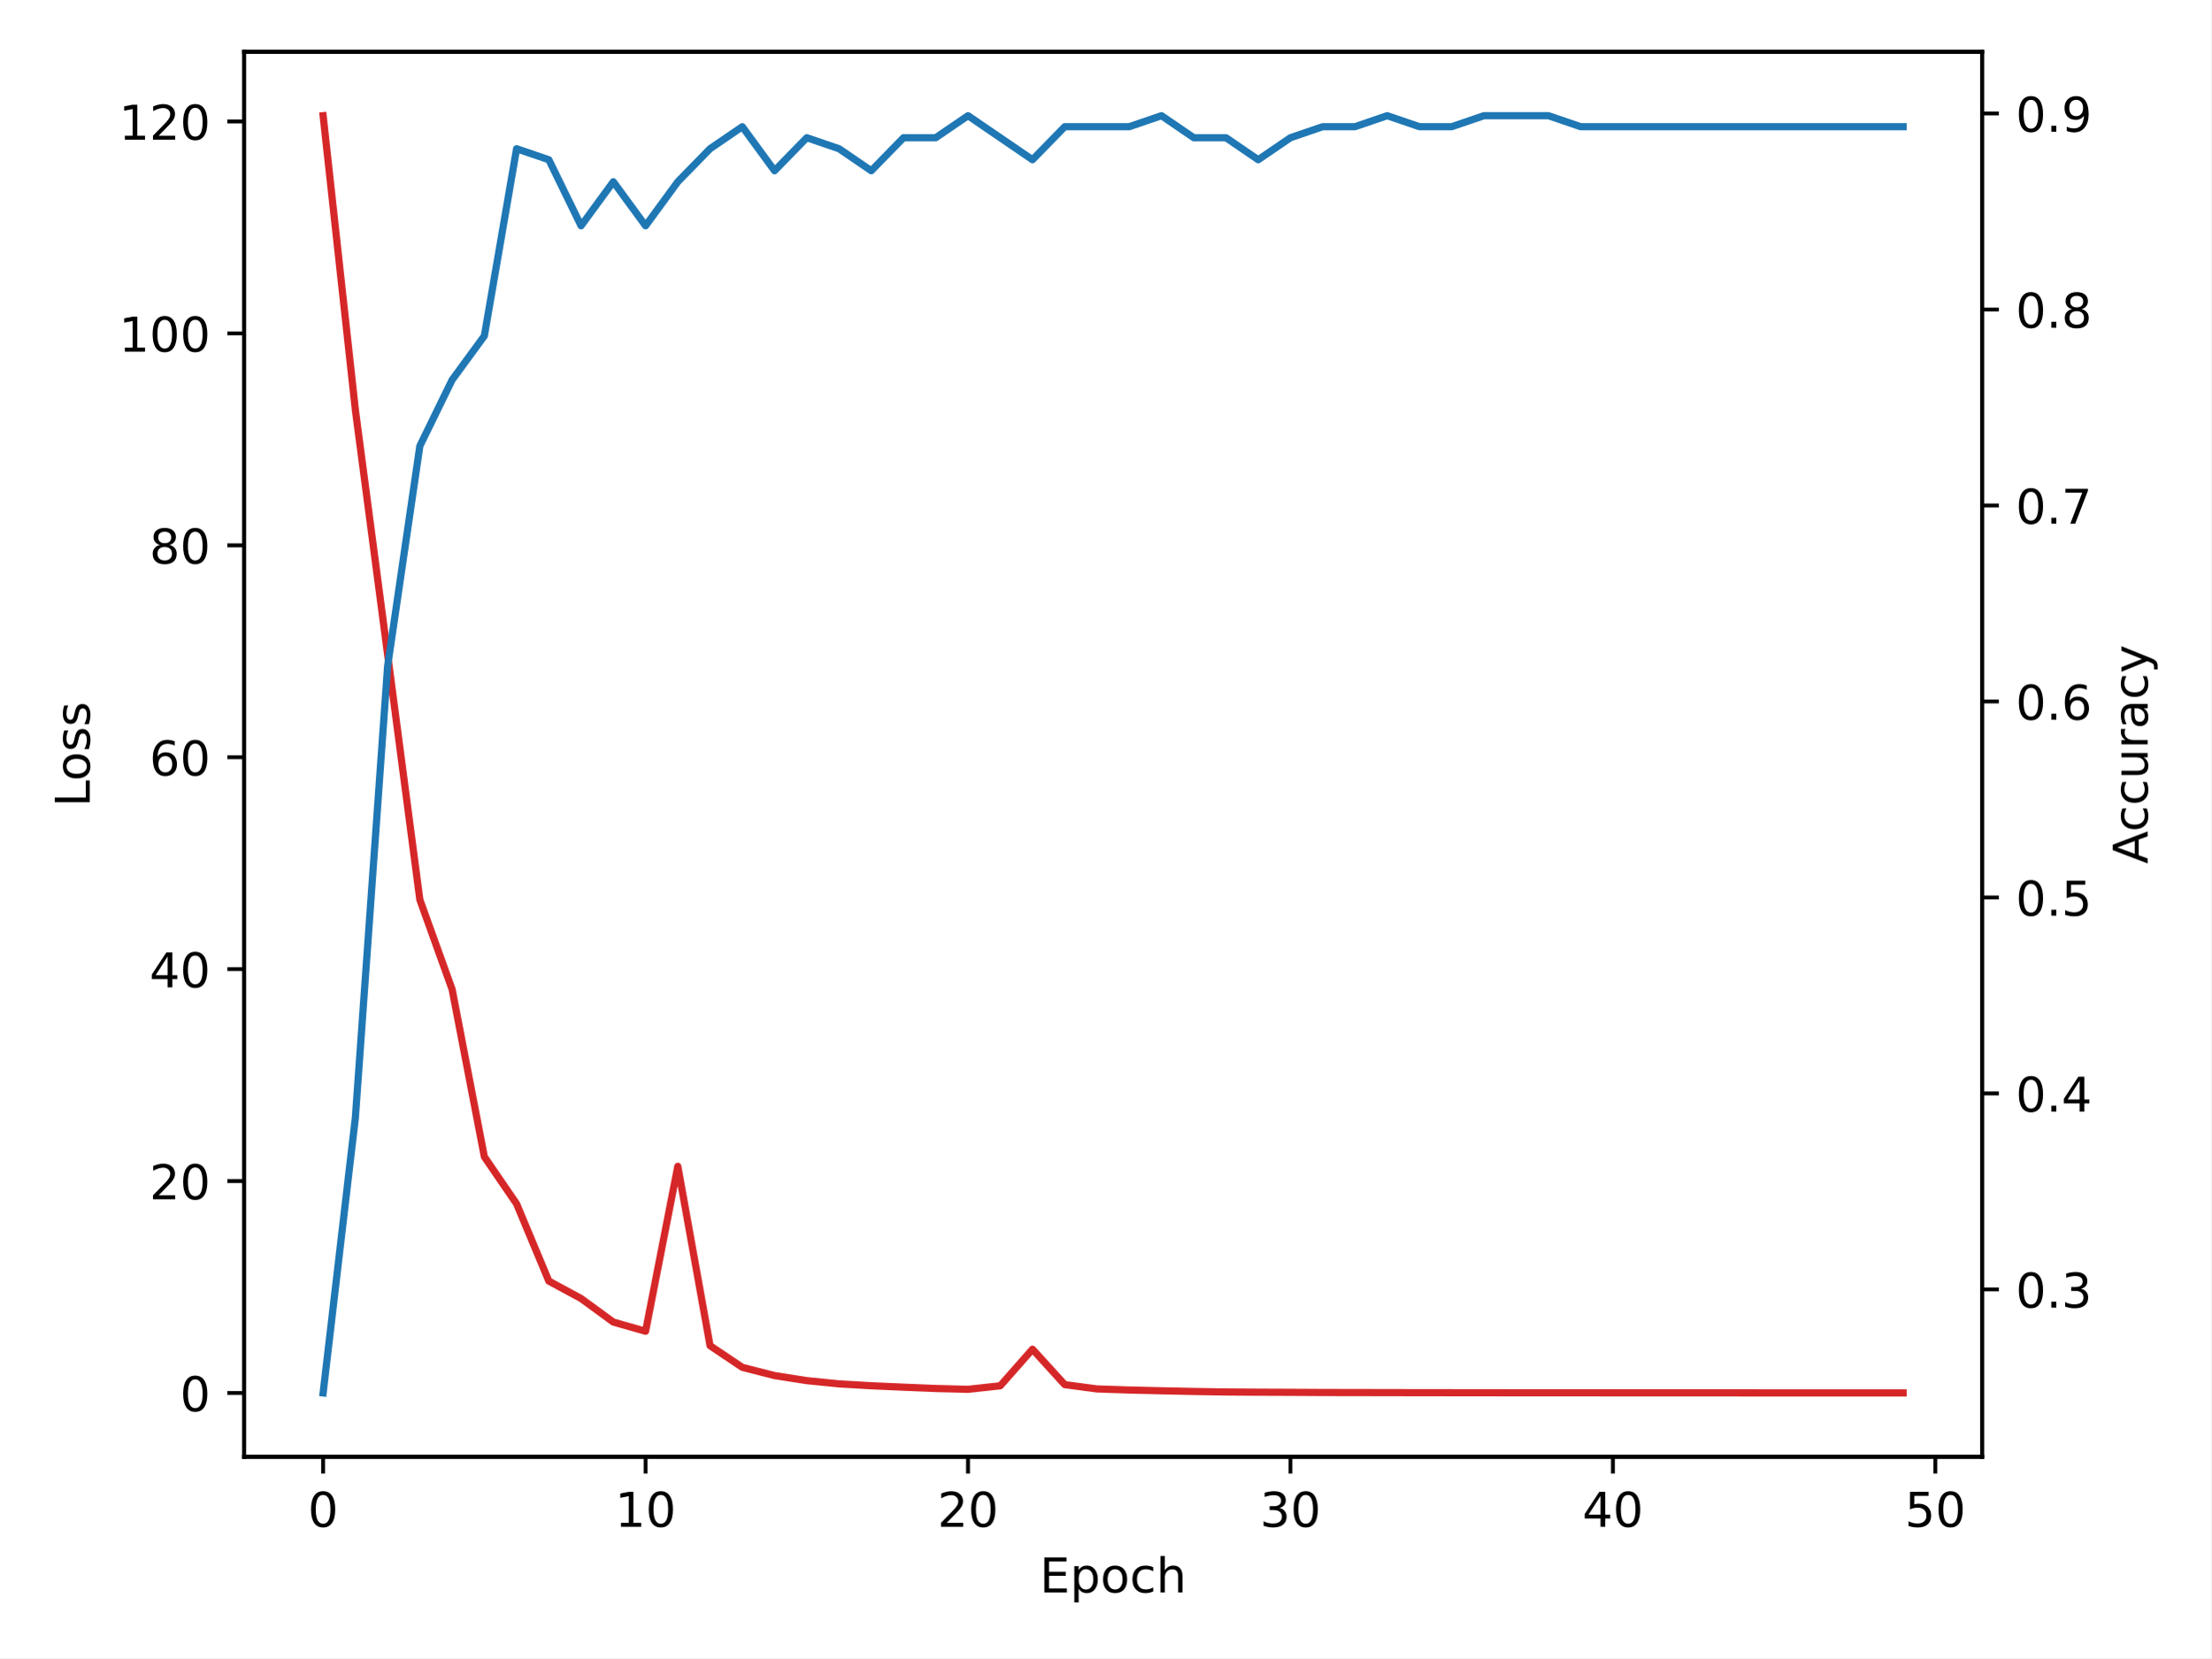
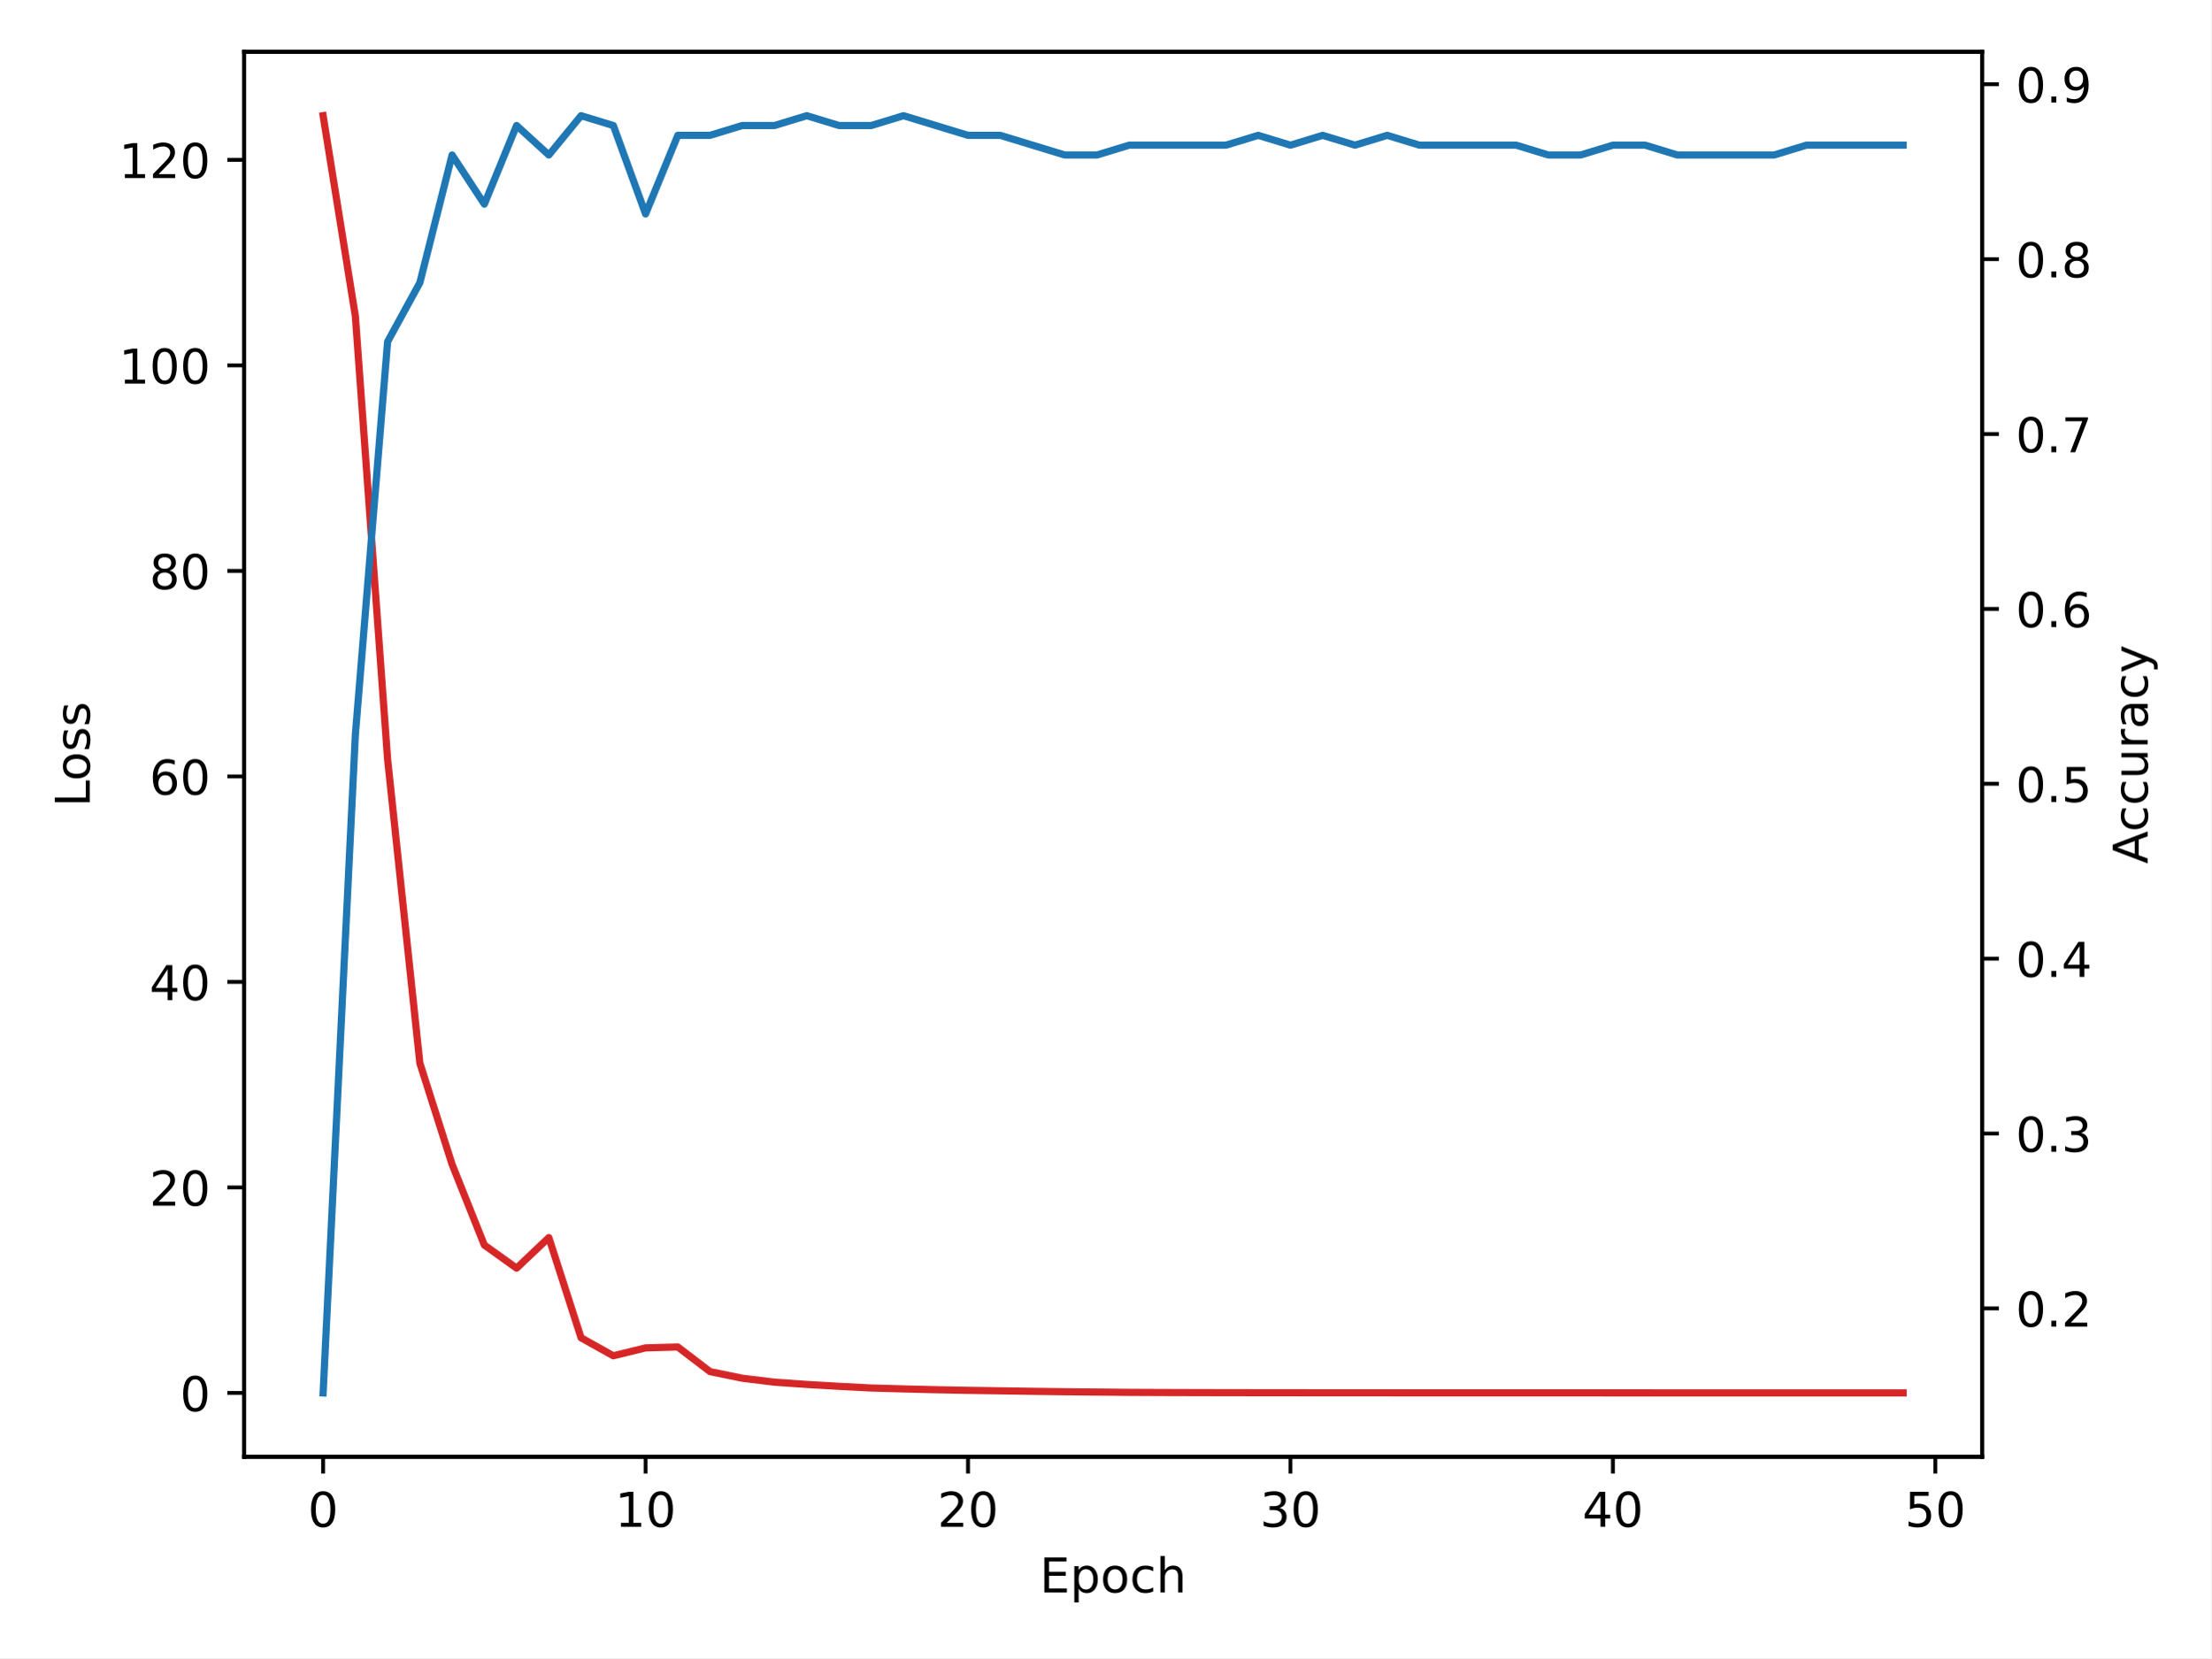
<svg xmlns="http://www.w3.org/2000/svg" xmlns:xlink="http://www.w3.org/1999/xlink" height="345.6pt" version="1.1" viewBox="0 0 460.8 345.6" width="460.8pt">
  <defs>
    <style type="text/css">
*{stroke-linecap:butt;stroke-linejoin:round;}
  </style>
  </defs>
  <g id="figure_1">
    <g id="patch_1">
      <path d="M 0 345.6  L 460.8 345.6  L 460.8 0  L 0 0  z " style="fill:#ffffff;" />
    </g>
    <g id="axes_1">
      <g id="patch_2">
        <path d="M 50.87 303.64  L 413.08 303.64  L 413.08 10.8  L 50.87 10.8  z " style="fill:#ffffff;" />
      </g>
      <g id="matplotlib.axis_1">
        <g id="xtick_1">
          <g id="line2d_1">
            <defs>
-               <path d="M 0 0  L 0 3.5  " id="m3db315be5b" style="stroke:#000000;stroke-width:0.8;" />
-             </defs>
-             <g>
-               <use style="stroke:#000000;stroke-width:0.8;" x="67.334" xlink:href="#m3db315be5b" y="303.64" />
+               <path d="M 0 0  L 0 3.5  " id="mafd1a74e2f" style="stroke:#000000;stroke-width:0.8;" />
+             </defs>
+             <g>
+               <use style="stroke:#000000;stroke-width:0.8;" x="67.334" xlink:href="#mafd1a74e2f" y="303.64" />
            </g>
          </g>
          <g id="text_1">
            <defs>
              <path d="M 31.781 66.406  Q 24.172 66.406 20.328 58.906  Q 16.5 51.422 16.5 36.375  Q 16.5 21.391 20.328 13.891  Q 24.172 6.391 31.781 6.391  Q 39.453 6.391 43.281 13.891  Q 47.125 21.391 47.125 36.375  Q 47.125 51.422 43.281 58.906  Q 39.453 66.406 31.781 66.406  z M 31.781 74.219  Q 44.047 74.219 50.516 64.516  Q 56.984 54.828 56.984 36.375  Q 56.984 17.969 50.516 8.266  Q 44.047 -1.422 31.781 -1.422  Q 19.531 -1.422 13.062 8.266  Q 6.594 17.969 6.594 36.375  Q 6.594 54.828 13.062 64.516  Q 19.531 74.219 31.781 74.219  z " id="DejaVuSans-48" />
            </defs>
            <g transform="translate(64.15284 318.2384)scale(0.1 -0.1)">
              <use xlink:href="#DejaVuSans-48" />
            </g>
          </g>
        </g>
        <g id="xtick_2">
          <g id="line2d_2">
            <g>
-               <use style="stroke:#000000;stroke-width:0.8;" x="134.534" xlink:href="#m3db315be5b" y="303.64" />
+               <use style="stroke:#000000;stroke-width:0.8;" x="134.534" xlink:href="#mafd1a74e2f" y="303.64" />
            </g>
          </g>
          <g id="text_2">
            <defs>
              <path d="M 12.406 8.297  L 28.516 8.297  L 28.516 63.922  L 10.984 60.406  L 10.984 69.391  L 28.422 72.906  L 38.281 72.906  L 38.281 8.297  L 54.391 8.297  L 54.391 0  L 12.406 0  z " id="DejaVuSans-49" />
            </defs>
            <g transform="translate(128.172 318.2384)scale(0.1 -0.1)">
              <use xlink:href="#DejaVuSans-49" />
              <use x="63.623" xlink:href="#DejaVuSans-48" />
            </g>
          </g>
        </g>
        <g id="xtick_3">
          <g id="line2d_3">
            <g>
-               <use style="stroke:#000000;stroke-width:0.8;" x="201.735" xlink:href="#m3db315be5b" y="303.64" />
+               <use style="stroke:#000000;stroke-width:0.8;" x="201.735" xlink:href="#mafd1a74e2f" y="303.64" />
            </g>
          </g>
          <g id="text_3">
            <defs>
              <path d="M 19.188 8.297  L 53.609 8.297  L 53.609 0  L 7.328 0  L 7.328 8.297  Q 12.938 14.109 22.625 23.891  Q 32.328 33.688 34.812 36.531  Q 39.547 41.844 41.422 45.531  Q 43.312 49.219 43.312 52.781  Q 43.312 58.594 39.234 62.25  Q 35.156 65.922 28.609 65.922  Q 23.969 65.922 18.812 64.312  Q 13.672 62.703 7.812 59.422  L 7.812 69.391  Q 13.766 71.781 18.938 73  Q 24.125 74.219 28.422 74.219  Q 39.75 74.219 46.484 68.547  Q 53.219 62.891 53.219 53.422  Q 53.219 48.922 51.531 44.891  Q 49.859 40.875 45.406 35.406  Q 44.188 33.984 37.641 27.219  Q 31.109 20.453 19.188 8.297  z " id="DejaVuSans-50" />
            </defs>
            <g transform="translate(195.3723 318.2384)scale(0.1 -0.1)">
              <use xlink:href="#DejaVuSans-50" />
              <use x="63.623" xlink:href="#DejaVuSans-48" />
            </g>
          </g>
        </g>
        <g id="xtick_4">
          <g id="line2d_4">
            <g>
-               <use style="stroke:#000000;stroke-width:0.8;" x="268.935" xlink:href="#m3db315be5b" y="303.64" />
+               <use style="stroke:#000000;stroke-width:0.8;" x="268.935" xlink:href="#mafd1a74e2f" y="303.64" />
            </g>
          </g>
          <g id="text_4">
            <defs>
              <path d="M 40.578 39.312  Q 47.656 37.797 51.625 33  Q 55.609 28.219 55.609 21.188  Q 55.609 10.406 48.188 4.484  Q 40.766 -1.422 27.094 -1.422  Q 22.516 -1.422 17.656 -0.516  Q 12.797 0.391 7.625 2.203  L 7.625 11.719  Q 11.719 9.328 16.594 8.109  Q 21.484 6.891 26.812 6.891  Q 36.078 6.891 40.938 10.547  Q 45.797 14.203 45.797 21.188  Q 45.797 27.641 41.281 31.266  Q 36.766 34.906 28.719 34.906  L 20.219 34.906  L 20.219 43.016  L 29.109 43.016  Q 36.375 43.016 40.234 45.922  Q 44.094 48.828 44.094 54.297  Q 44.094 59.906 40.109 62.906  Q 36.141 65.922 28.719 65.922  Q 24.656 65.922 20.016 65.031  Q 15.375 64.156 9.812 62.312  L 9.812 71.094  Q 15.438 72.656 20.344 73.438  Q 25.25 74.219 29.594 74.219  Q 40.828 74.219 47.359 69.109  Q 53.906 64.016 53.906 55.328  Q 53.906 49.266 50.438 45.094  Q 46.969 40.922 40.578 39.312  z " id="DejaVuSans-51" />
            </defs>
            <g transform="translate(262.5727 318.2384)scale(0.1 -0.1)">
              <use xlink:href="#DejaVuSans-51" />
              <use x="63.623" xlink:href="#DejaVuSans-48" />
            </g>
          </g>
        </g>
        <g id="xtick_5">
          <g id="line2d_5">
            <g>
-               <use style="stroke:#000000;stroke-width:0.8;" x="336.136" xlink:href="#m3db315be5b" y="303.64" />
+               <use style="stroke:#000000;stroke-width:0.8;" x="336.136" xlink:href="#mafd1a74e2f" y="303.64" />
            </g>
          </g>
          <g id="text_5">
            <defs>
              <path d="M 37.797 64.312  L 12.891 25.391  L 37.797 25.391  z M 35.203 72.906  L 47.609 72.906  L 47.609 25.391  L 58.016 25.391  L 58.016 17.188  L 47.609 17.188  L 47.609 0  L 37.797 0  L 37.797 17.188  L 4.891 17.188  L 4.891 26.703  z " id="DejaVuSans-52" />
            </defs>
            <g transform="translate(329.7731 318.2384)scale(0.1 -0.1)">
              <use xlink:href="#DejaVuSans-52" />
              <use x="63.623" xlink:href="#DejaVuSans-48" />
            </g>
          </g>
        </g>
        <g id="xtick_6">
          <g id="line2d_6">
            <g>
-               <use style="stroke:#000000;stroke-width:0.8;" x="403.336" xlink:href="#m3db315be5b" y="303.64" />
+               <use style="stroke:#000000;stroke-width:0.8;" x="403.336" xlink:href="#mafd1a74e2f" y="303.64" />
            </g>
          </g>
          <g id="text_6">
            <defs>
              <path d="M 10.797 72.906  L 49.516 72.906  L 49.516 64.594  L 19.828 64.594  L 19.828 46.734  Q 21.969 47.469 24.109 47.828  Q 26.266 48.188 28.422 48.188  Q 40.625 48.188 47.75 41.5  Q 54.891 34.812 54.891 23.391  Q 54.891 11.625 47.562 5.094  Q 40.234 -1.422 26.906 -1.422  Q 22.312 -1.422 17.547 -0.641  Q 12.797 0.141 7.719 1.703  L 7.719 11.625  Q 12.109 9.234 16.797 8.062  Q 21.484 6.891 26.703 6.891  Q 35.156 6.891 40.078 11.328  Q 45.016 15.766 45.016 23.391  Q 45.016 31 40.078 35.438  Q 35.156 39.891 26.703 39.891  Q 22.75 39.891 18.812 39.016  Q 14.891 38.141 10.797 36.281  z " id="DejaVuSans-53" />
            </defs>
            <g transform="translate(396.9734 318.2384)scale(0.1 -0.1)">
              <use xlink:href="#DejaVuSans-53" />
              <use x="63.623" xlink:href="#DejaVuSans-48" />
            </g>
          </g>
        </g>
        <g id="text_7">
          <defs>
            <path d="M 9.812 72.906  L 55.906 72.906  L 55.906 64.594  L 19.672 64.594  L 19.672 43.016  L 54.391 43.016  L 54.391 34.719  L 19.672 34.719  L 19.672 8.297  L 56.781 8.297  L 56.781 0  L 9.812 0  z " id="DejaVuSans-69" />
            <path d="M 18.109 8.203  L 18.109 -20.797  L 9.078 -20.797  L 9.078 54.688  L 18.109 54.688  L 18.109 46.391  Q 20.953 51.266 25.266 53.625  Q 29.594 56 35.594 56  Q 45.562 56 51.781 48.094  Q 58.016 40.188 58.016 27.297  Q 58.016 14.406 51.781 6.484  Q 45.562 -1.422 35.594 -1.422  Q 29.594 -1.422 25.266 0.953  Q 20.953 3.328 18.109 8.203  z M 48.688 27.297  Q 48.688 37.203 44.609 42.844  Q 40.531 48.484 33.406 48.484  Q 26.266 48.484 22.188 42.844  Q 18.109 37.203 18.109 27.297  Q 18.109 17.391 22.188 11.75  Q 26.266 6.109 33.406 6.109  Q 40.531 6.109 44.609 11.75  Q 48.688 17.391 48.688 27.297  z " id="DejaVuSans-112" />
            <path d="M 30.609 48.391  Q 23.391 48.391 19.188 42.75  Q 14.984 37.109 14.984 27.297  Q 14.984 17.484 19.156 11.844  Q 23.344 6.203 30.609 6.203  Q 37.797 6.203 41.984 11.859  Q 46.188 17.531 46.188 27.297  Q 46.188 37.016 41.984 42.703  Q 37.797 48.391 30.609 48.391  z M 30.609 56  Q 42.328 56 49.016 48.375  Q 55.719 40.766 55.719 27.297  Q 55.719 13.875 49.016 6.219  Q 42.328 -1.422 30.609 -1.422  Q 18.844 -1.422 12.172 6.219  Q 5.516 13.875 5.516 27.297  Q 5.516 40.766 12.172 48.375  Q 18.844 56 30.609 56  z " id="DejaVuSans-111" />
            <path d="M 48.781 52.594  L 48.781 44.188  Q 44.969 46.297 41.141 47.344  Q 37.312 48.391 33.406 48.391  Q 24.656 48.391 19.812 42.844  Q 14.984 37.312 14.984 27.297  Q 14.984 17.281 19.812 11.734  Q 24.656 6.203 33.406 6.203  Q 37.312 6.203 41.141 7.25  Q 44.969 8.297 48.781 10.406  L 48.781 2.094  Q 45.016 0.344 40.984 -0.531  Q 36.969 -1.422 32.422 -1.422  Q 20.062 -1.422 12.781 6.344  Q 5.516 14.109 5.516 27.297  Q 5.516 40.672 12.859 48.328  Q 20.219 56 33.016 56  Q 37.156 56 41.109 55.141  Q 45.062 54.297 48.781 52.594  z " id="DejaVuSans-99" />
            <path d="M 54.891 33.016  L 54.891 0  L 45.906 0  L 45.906 32.719  Q 45.906 40.484 42.875 44.328  Q 39.844 48.188 33.797 48.188  Q 26.516 48.188 22.312 43.547  Q 18.109 38.922 18.109 30.906  L 18.109 0  L 9.078 0  L 9.078 75.984  L 18.109 75.984  L 18.109 46.188  Q 21.344 51.125 25.703 53.562  Q 30.078 56 35.797 56  Q 45.219 56 50.047 50.172  Q 54.891 44.344 54.891 33.016  z " id="DejaVuSans-104" />
          </defs>
          <g transform="translate(216.6641 331.9166)scale(0.1 -0.1)">
            <use xlink:href="#DejaVuSans-69" />
            <use x="63.184" xlink:href="#DejaVuSans-112" />
            <use x="126.66" xlink:href="#DejaVuSans-111" />
            <use x="187.842" xlink:href="#DejaVuSans-99" />
            <use x="242.822" xlink:href="#DejaVuSans-104" />
          </g>
        </g>
      </g>
      <g id="matplotlib.axis_2">
        <g id="ytick_1">
          <g id="line2d_7">
            <defs>
-               <path d="M 0 0  L -3.5 0  " id="mc5c3ac311d" style="stroke:#000000;stroke-width:0.8;" />
-             </defs>
-             <g>
-               <use style="stroke:#000000;stroke-width:0.8;" x="50.87" xlink:href="#mc5c3ac311d" y="290.346" />
+               <path d="M 0 0  L -3.5 0  " id="m36f85b07df" style="stroke:#000000;stroke-width:0.8;" />
+             </defs>
+             <g>
+               <use style="stroke:#000000;stroke-width:0.8;" x="50.87" xlink:href="#m36f85b07df" y="290.337" />
            </g>
          </g>
          <g id="text_8">
-             <g transform="translate(37.5075 294.145)scale(0.1 -0.1)">
+             <g transform="translate(37.5075 294.1361)scale(0.1 -0.1)">
              <use xlink:href="#DejaVuSans-48" />
            </g>
          </g>
        </g>
        <g id="ytick_2">
          <g id="line2d_8">
            <g>
-               <use style="stroke:#000000;stroke-width:0.8;" x="50.87" xlink:href="#mc5c3ac311d" y="246.173" />
+               <use style="stroke:#000000;stroke-width:0.8;" x="50.87" xlink:href="#m36f85b07df" y="247.499" />
            </g>
          </g>
          <g id="text_9">
-             <g transform="translate(31.145 249.9726)scale(0.1 -0.1)">
+             <g transform="translate(31.145 251.2985)scale(0.1 -0.1)">
              <use xlink:href="#DejaVuSans-50" />
              <use x="63.623" xlink:href="#DejaVuSans-48" />
            </g>
          </g>
        </g>
        <g id="ytick_3">
          <g id="line2d_9">
            <g>
-               <use style="stroke:#000000;stroke-width:0.8;" x="50.87" xlink:href="#mc5c3ac311d" y="202.001" />
+               <use style="stroke:#000000;stroke-width:0.8;" x="50.87" xlink:href="#m36f85b07df" y="204.662" />
            </g>
          </g>
          <g id="text_10">
-             <g transform="translate(31.145 205.8002)scale(0.1 -0.1)">
+             <g transform="translate(31.145 208.461)scale(0.1 -0.1)">
              <use xlink:href="#DejaVuSans-52" />
              <use x="63.623" xlink:href="#DejaVuSans-48" />
            </g>
          </g>
        </g>
        <g id="ytick_4">
          <g id="line2d_10">
            <g>
-               <use style="stroke:#000000;stroke-width:0.8;" x="50.87" xlink:href="#mc5c3ac311d" y="157.829" />
+               <use style="stroke:#000000;stroke-width:0.8;" x="50.87" xlink:href="#m36f85b07df" y="161.824" />
            </g>
          </g>
          <g id="text_11">
            <defs>
              <path d="M 33.016 40.375  Q 26.375 40.375 22.484 35.828  Q 18.609 31.297 18.609 23.391  Q 18.609 15.531 22.484 10.953  Q 26.375 6.391 33.016 6.391  Q 39.656 6.391 43.531 10.953  Q 47.406 15.531 47.406 23.391  Q 47.406 31.297 43.531 35.828  Q 39.656 40.375 33.016 40.375  z M 52.594 71.297  L 52.594 62.312  Q 48.875 64.062 45.094 64.984  Q 41.312 65.922 37.594 65.922  Q 27.828 65.922 22.672 59.328  Q 17.531 52.734 16.797 39.406  Q 19.672 43.656 24.016 45.922  Q 28.375 48.188 33.594 48.188  Q 44.578 48.188 50.953 41.516  Q 57.328 34.859 57.328 23.391  Q 57.328 12.156 50.688 5.359  Q 44.047 -1.422 33.016 -1.422  Q 20.359 -1.422 13.672 8.266  Q 6.984 17.969 6.984 36.375  Q 6.984 53.656 15.188 63.938  Q 23.391 74.219 37.203 74.219  Q 40.922 74.219 44.703 73.484  Q 48.484 72.75 52.594 71.297  z " id="DejaVuSans-54" />
            </defs>
-             <g transform="translate(31.145 161.6279)scale(0.1 -0.1)">
+             <g transform="translate(31.145 165.6234)scale(0.1 -0.1)">
              <use xlink:href="#DejaVuSans-54" />
              <use x="63.623" xlink:href="#DejaVuSans-48" />
            </g>
          </g>
        </g>
        <g id="ytick_5">
          <g id="line2d_11">
            <g>
-               <use style="stroke:#000000;stroke-width:0.8;" x="50.87" xlink:href="#mc5c3ac311d" y="113.656" />
+               <use style="stroke:#000000;stroke-width:0.8;" x="50.87" xlink:href="#m36f85b07df" y="118.987" />
            </g>
          </g>
          <g id="text_12">
            <defs>
              <path d="M 31.781 34.625  Q 24.75 34.625 20.719 30.859  Q 16.703 27.094 16.703 20.516  Q 16.703 13.922 20.719 10.156  Q 24.75 6.391 31.781 6.391  Q 38.812 6.391 42.859 10.172  Q 46.922 13.969 46.922 20.516  Q 46.922 27.094 42.891 30.859  Q 38.875 34.625 31.781 34.625  z M 21.922 38.812  Q 15.578 40.375 12.031 44.719  Q 8.5 49.078 8.5 55.328  Q 8.5 64.062 14.719 69.141  Q 20.953 74.219 31.781 74.219  Q 42.672 74.219 48.875 69.141  Q 55.078 64.062 55.078 55.328  Q 55.078 49.078 51.531 44.719  Q 48 40.375 41.703 38.812  Q 48.828 37.156 52.797 32.312  Q 56.781 27.484 56.781 20.516  Q 56.781 9.906 50.312 4.234  Q 43.844 -1.422 31.781 -1.422  Q 19.734 -1.422 13.25 4.234  Q 6.781 9.906 6.781 20.516  Q 6.781 27.484 10.781 32.312  Q 14.797 37.156 21.922 38.812  z M 18.312 54.391  Q 18.312 48.734 21.844 45.562  Q 25.391 42.391 31.781 42.391  Q 38.141 42.391 41.719 45.562  Q 45.312 48.734 45.312 54.391  Q 45.312 60.062 41.719 63.234  Q 38.141 66.406 31.781 66.406  Q 25.391 66.406 21.844 63.234  Q 18.312 60.062 18.312 54.391  z " id="DejaVuSans-56" />
            </defs>
-             <g transform="translate(31.145 117.4555)scale(0.1 -0.1)">
+             <g transform="translate(31.145 122.7859)scale(0.1 -0.1)">
              <use xlink:href="#DejaVuSans-56" />
              <use x="63.623" xlink:href="#DejaVuSans-48" />
            </g>
          </g>
        </g>
        <g id="ytick_6">
          <g id="line2d_12">
            <g>
-               <use style="stroke:#000000;stroke-width:0.8;" x="50.87" xlink:href="#mc5c3ac311d" y="69.484" />
+               <use style="stroke:#000000;stroke-width:0.8;" x="50.87" xlink:href="#m36f85b07df" y="76.149" />
            </g>
          </g>
          <g id="text_13">
-             <g transform="translate(24.7825 73.28312)scale(0.1 -0.1)">
+             <g transform="translate(24.7825 79.94831)scale(0.1 -0.1)">
              <use xlink:href="#DejaVuSans-49" />
              <use x="63.623" xlink:href="#DejaVuSans-48" />
              <use x="127.246" xlink:href="#DejaVuSans-48" />
            </g>
          </g>
        </g>
        <g id="ytick_7">
          <g id="line2d_13">
            <g>
-               <use style="stroke:#000000;stroke-width:0.8;" x="50.87" xlink:href="#mc5c3ac311d" y="25.312" />
+               <use style="stroke:#000000;stroke-width:0.8;" x="50.87" xlink:href="#m36f85b07df" y="33.312" />
            </g>
          </g>
          <g id="text_14">
-             <g transform="translate(24.7825 29.11076)scale(0.1 -0.1)">
+             <g transform="translate(24.7825 37.11076)scale(0.1 -0.1)">
              <use xlink:href="#DejaVuSans-49" />
              <use x="63.623" xlink:href="#DejaVuSans-50" />
              <use x="127.246" xlink:href="#DejaVuSans-48" />
            </g>
          </g>
        </g>
        <g id="text_15">
          <defs>
            <path d="M 9.812 72.906  L 19.672 72.906  L 19.672 8.297  L 55.172 8.297  L 55.172 0  L 9.812 0  z " id="DejaVuSans-76" />
            <path d="M 44.281 53.078  L 44.281 44.578  Q 40.484 46.531 36.375 47.5  Q 32.281 48.484 27.875 48.484  Q 21.188 48.484 17.844 46.438  Q 14.5 44.391 14.5 40.281  Q 14.5 37.156 16.891 35.375  Q 19.281 33.594 26.516 31.984  L 29.594 31.297  Q 39.156 29.25 43.188 25.516  Q 47.219 21.781 47.219 15.094  Q 47.219 7.469 41.188 3.016  Q 35.156 -1.422 24.609 -1.422  Q 20.219 -1.422 15.453 -0.562  Q 10.688 0.297 5.422 2  L 5.422 11.281  Q 10.406 8.688 15.234 7.391  Q 20.062 6.109 24.812 6.109  Q 31.156 6.109 34.562 8.281  Q 37.984 10.453 37.984 14.406  Q 37.984 18.062 35.516 20.016  Q 33.062 21.969 24.703 23.781  L 21.578 24.516  Q 13.234 26.266 9.516 29.906  Q 5.812 33.547 5.812 39.891  Q 5.812 47.609 11.281 51.797  Q 16.75 56 26.812 56  Q 31.781 56 36.172 55.266  Q 40.578 54.547 44.281 53.078  z " id="DejaVuSans-115" />
          </defs>
          <g transform="translate(18.70281 168.1872)rotate(-90)scale(0.1 -0.1)">
            <use xlink:href="#DejaVuSans-76" />
            <use x="53.963" xlink:href="#DejaVuSans-111" />
            <use x="115.145" xlink:href="#DejaVuSans-115" />
            <use x="167.244" xlink:href="#DejaVuSans-115" />
          </g>
        </g>
      </g>
      <g id="line2d_14">
-         <path clip-path="url(#p50e3cb0e9d)" d="M 67.334 24.111  L 74.054 85.431  L 80.774 136.436  L 87.494 187.532  L 94.214 206.202  L 100.934 241.102  L 107.654 250.917  L 114.374 267.016  L 121.094 270.653  L 127.814 275.561  L 134.534 277.477  L 141.254 243.099  L 147.975 280.486  L 154.695 284.998  L 161.415 286.715  L 168.135 287.769  L 174.855 288.443  L 181.575 288.835  L 188.295 289.131  L 195.015 289.408  L 201.735 289.581  L 208.455 288.843  L 215.175 281.221  L 221.895 288.6  L 228.615 289.498  L 235.335 289.725  L 242.055 289.884  L 248.775 290.027  L 255.495 290.136  L 262.215 290.18  L 268.935 290.205  L 275.655 290.243  L 282.375 290.256  L 289.095 290.266  L 295.815 290.28  L 302.535 290.286  L 309.255 290.295  L 315.975 290.3  L 322.696 290.304  L 329.416 290.309  L 336.136 290.31  L 342.856 290.313  L 349.576 290.317  L 356.296 290.32  L 363.016 290.322  L 369.736 290.324  L 376.456 290.325  L 383.176 290.326  L 389.896 290.327  L 396.616 290.329  " style="fill:none;stroke:#d62728;stroke-linecap:square;stroke-width:1.5;" />
+         <path clip-path="url(#pf6c78386af)" d="M 67.334 24.111  L 74.054 65.905  L 80.774 158.277  L 87.494 221.585  L 94.214 242.7  L 100.934 259.511  L 107.654 264.325  L 114.374 257.956  L 121.094 278.839  L 127.814 282.59  L 134.534 280.945  L 141.254 280.75  L 147.975 285.891  L 154.695 287.268  L 161.415 288.09  L 168.135 288.563  L 174.855 288.954  L 181.575 289.305  L 188.295 289.496  L 195.015 289.663  L 201.735 289.796  L 208.455 289.894  L 215.175 289.999  L 221.895 290.085  L 228.615 290.151  L 235.335 290.213  L 242.055 290.245  L 248.775 290.264  L 255.495 290.28  L 262.215 290.288  L 268.935 290.295  L 275.655 290.301  L 282.375 290.304  L 289.095 290.309  L 295.815 290.312  L 302.535 290.314  L 309.255 290.316  L 315.975 290.318  L 322.696 290.32  L 329.416 290.321  L 336.136 290.322  L 342.856 290.323  L 349.576 290.324  L 356.296 290.325  L 363.016 290.326  L 369.736 290.327  L 376.456 290.327  L 383.176 290.328  L 389.896 290.329  L 396.616 290.329  " style="fill:none;stroke:#d62728;stroke-linecap:square;stroke-width:1.5;" />
      </g>
      <g id="patch_3">
        <path d="M 50.87 303.64  L 50.87 10.8  " style="fill:none;stroke:#000000;stroke-linecap:square;stroke-linejoin:miter;stroke-width:0.8;" />
      </g>
      <g id="patch_4">
        <path d="M 413.08 303.64  L 413.08 10.8  " style="fill:none;stroke:#000000;stroke-linecap:square;stroke-linejoin:miter;stroke-width:0.8;" />
      </g>
      <g id="patch_5">
        <path d="M 50.87 303.64  L 413.08 303.64  " style="fill:none;stroke:#000000;stroke-linecap:square;stroke-linejoin:miter;stroke-width:0.8;" />
      </g>
      <g id="patch_6">
        <path d="M 50.87 10.8  L 413.08 10.8  " style="fill:none;stroke:#000000;stroke-linecap:square;stroke-linejoin:miter;stroke-width:0.8;" />
      </g>
    </g>
    <g id="axes_2">
      <g id="matplotlib.axis_3">
        <g id="ytick_8">
          <g id="line2d_15">
            <defs>
-               <path d="M 0 0  L 3.5 0  " id="me0151a9d36" style="stroke:#000000;stroke-width:0.8;" />
-             </defs>
-             <g>
-               <use style="stroke:#000000;stroke-width:0.8;" x="413.08" xlink:href="#me0151a9d36" y="268.756" />
+               <path d="M 0 0  L 3.5 0  " id="m83d3d0f707" style="stroke:#000000;stroke-width:0.8;" />
+             </defs>
+             <g>
+               <use style="stroke:#000000;stroke-width:0.8;" x="413.08" xlink:href="#m83d3d0f707" y="272.718" />
            </g>
          </g>
          <g id="text_16">
            <defs>
              <path d="M 10.688 12.406  L 21 12.406  L 21 0  L 10.688 0  z " id="DejaVuSans-46" />
            </defs>
-             <g transform="translate(420.08 272.5555)scale(0.1 -0.1)">
-               <use xlink:href="#DejaVuSans-48" />
-               <use x="63.623" xlink:href="#DejaVuSans-46" />
-               <use x="95.41" xlink:href="#DejaVuSans-51" />
+             <g transform="translate(420.08 276.517)scale(0.1 -0.1)">
+               <use xlink:href="#DejaVuSans-48" />
+               <use x="63.623" xlink:href="#DejaVuSans-46" />
+               <use x="95.41" xlink:href="#DejaVuSans-50" />
            </g>
          </g>
        </g>
        <g id="ytick_9">
          <g id="line2d_16">
            <g>
-               <use style="stroke:#000000;stroke-width:0.8;" x="413.08" xlink:href="#me0151a9d36" y="227.906" />
+               <use style="stroke:#000000;stroke-width:0.8;" x="413.08" xlink:href="#m83d3d0f707" y="236.266" />
            </g>
          </g>
          <g id="text_17">
-             <g transform="translate(420.08 231.7047)scale(0.1 -0.1)">
-               <use xlink:href="#DejaVuSans-48" />
-               <use x="63.623" xlink:href="#DejaVuSans-46" />
-               <use x="95.41" xlink:href="#DejaVuSans-52" />
+             <g transform="translate(420.08 240.0655)scale(0.1 -0.1)">
+               <use xlink:href="#DejaVuSans-48" />
+               <use x="63.623" xlink:href="#DejaVuSans-46" />
+               <use x="95.41" xlink:href="#DejaVuSans-51" />
            </g>
          </g>
        </g>
        <g id="ytick_10">
          <g id="line2d_17">
            <g>
-               <use style="stroke:#000000;stroke-width:0.8;" x="413.08" xlink:href="#me0151a9d36" y="187.055" />
+               <use style="stroke:#000000;stroke-width:0.8;" x="413.08" xlink:href="#m83d3d0f707" y="199.815" />
            </g>
          </g>
          <g id="text_18">
-             <g transform="translate(420.08 190.854)scale(0.1 -0.1)">
-               <use xlink:href="#DejaVuSans-48" />
-               <use x="63.623" xlink:href="#DejaVuSans-46" />
-               <use x="95.41" xlink:href="#DejaVuSans-53" />
+             <g transform="translate(420.08 203.6141)scale(0.1 -0.1)">
+               <use xlink:href="#DejaVuSans-48" />
+               <use x="63.623" xlink:href="#DejaVuSans-46" />
+               <use x="95.41" xlink:href="#DejaVuSans-52" />
            </g>
          </g>
        </g>
        <g id="ytick_11">
          <g id="line2d_18">
            <g>
-               <use style="stroke:#000000;stroke-width:0.8;" x="413.08" xlink:href="#me0151a9d36" y="146.204" />
+               <use style="stroke:#000000;stroke-width:0.8;" x="413.08" xlink:href="#m83d3d0f707" y="163.363" />
            </g>
          </g>
          <g id="text_19">
-             <g transform="translate(420.08 150.0033)scale(0.1 -0.1)">
-               <use xlink:href="#DejaVuSans-48" />
-               <use x="63.623" xlink:href="#DejaVuSans-46" />
-               <use x="95.41" xlink:href="#DejaVuSans-54" />
+             <g transform="translate(420.08 167.1627)scale(0.1 -0.1)">
+               <use xlink:href="#DejaVuSans-48" />
+               <use x="63.623" xlink:href="#DejaVuSans-46" />
+               <use x="95.41" xlink:href="#DejaVuSans-53" />
            </g>
          </g>
        </g>
        <g id="ytick_12">
          <g id="line2d_19">
            <g>
-               <use style="stroke:#000000;stroke-width:0.8;" x="413.08" xlink:href="#me0151a9d36" y="105.353" />
+               <use style="stroke:#000000;stroke-width:0.8;" x="413.08" xlink:href="#m83d3d0f707" y="126.912" />
            </g>
          </g>
          <g id="text_20">
-             <defs>
-               <path d="M 8.203 72.906  L 55.078 72.906  L 55.078 68.703  L 28.609 0  L 18.312 0  L 43.219 64.594  L 8.203 64.594  z " id="DejaVuSans-55" />
-             </defs>
-             <g transform="translate(420.08 109.1526)scale(0.1 -0.1)">
-               <use xlink:href="#DejaVuSans-48" />
-               <use x="63.623" xlink:href="#DejaVuSans-46" />
-               <use x="95.41" xlink:href="#DejaVuSans-55" />
+             <g transform="translate(420.08 130.7113)scale(0.1 -0.1)">
+               <use xlink:href="#DejaVuSans-48" />
+               <use x="63.623" xlink:href="#DejaVuSans-46" />
+               <use x="95.41" xlink:href="#DejaVuSans-54" />
            </g>
          </g>
        </g>
        <g id="ytick_13">
          <g id="line2d_20">
            <g>
-               <use style="stroke:#000000;stroke-width:0.8;" x="413.08" xlink:href="#me0151a9d36" y="64.503" />
+               <use style="stroke:#000000;stroke-width:0.8;" x="413.08" xlink:href="#m83d3d0f707" y="90.461" />
            </g>
          </g>
          <g id="text_21">
-             <g transform="translate(420.08 68.30185)scale(0.1 -0.1)">
-               <use xlink:href="#DejaVuSans-48" />
-               <use x="63.623" xlink:href="#DejaVuSans-46" />
-               <use x="95.41" xlink:href="#DejaVuSans-56" />
+             <defs>
+               <path d="M 8.203 72.906  L 55.078 72.906  L 55.078 68.703  L 28.609 0  L 18.312 0  L 43.219 64.594  L 8.203 64.594  z " id="DejaVuSans-55" />
+             </defs>
+             <g transform="translate(420.08 94.25989)scale(0.1 -0.1)">
+               <use xlink:href="#DejaVuSans-48" />
+               <use x="63.623" xlink:href="#DejaVuSans-46" />
+               <use x="95.41" xlink:href="#DejaVuSans-55" />
            </g>
          </g>
        </g>
        <g id="ytick_14">
          <g id="line2d_21">
            <g>
-               <use style="stroke:#000000;stroke-width:0.8;" x="413.08" xlink:href="#me0151a9d36" y="23.652" />
+               <use style="stroke:#000000;stroke-width:0.8;" x="413.08" xlink:href="#m83d3d0f707" y="54.009" />
            </g>
          </g>
          <g id="text_22">
+             <g transform="translate(420.08 57.80848)scale(0.1 -0.1)">
+               <use xlink:href="#DejaVuSans-48" />
+               <use x="63.623" xlink:href="#DejaVuSans-46" />
+               <use x="95.41" xlink:href="#DejaVuSans-56" />
+             </g>
+           </g>
+         </g>
+         <g id="ytick_15">
+           <g id="line2d_22">
+             <g>
+               <use style="stroke:#000000;stroke-width:0.8;" x="413.08" xlink:href="#m83d3d0f707" y="17.558" />
+             </g>
+           </g>
+           <g id="text_23">
            <defs>
              <path d="M 10.984 1.516  L 10.984 10.5  Q 14.703 8.734 18.5 7.812  Q 22.312 6.891 25.984 6.891  Q 35.75 6.891 40.891 13.453  Q 46.047 20.016 46.781 33.406  Q 43.953 29.203 39.594 26.953  Q 35.25 24.703 29.984 24.703  Q 19.047 24.703 12.672 31.312  Q 6.297 37.938 6.297 49.422  Q 6.297 60.641 12.938 67.422  Q 19.578 74.219 30.609 74.219  Q 43.266 74.219 49.922 64.516  Q 56.594 54.828 56.594 36.375  Q 56.594 19.141 48.406 8.859  Q 40.234 -1.422 26.422 -1.422  Q 22.703 -1.422 18.891 -0.688  Q 15.094 0.047 10.984 1.516  z M 30.609 32.422  Q 37.25 32.422 41.125 36.953  Q 45.016 41.5 45.016 49.422  Q 45.016 57.281 41.125 61.844  Q 37.25 66.406 30.609 66.406  Q 23.969 66.406 20.094 61.844  Q 16.219 57.281 16.219 49.422  Q 16.219 41.5 20.094 36.953  Q 23.969 32.422 30.609 32.422  z " id="DejaVuSans-57" />
            </defs>
-             <g transform="translate(420.08 27.45113)scale(0.1 -0.1)">
+             <g transform="translate(420.08 21.35706)scale(0.1 -0.1)">
              <use xlink:href="#DejaVuSans-48" />
              <use x="63.623" xlink:href="#DejaVuSans-46" />
              <use x="95.41" xlink:href="#DejaVuSans-57" />
            </g>
          </g>
        </g>
-         <g id="text_23">
+         <g id="text_24">
          <defs>
            <path d="M 34.188 63.188  L 20.797 26.906  L 47.609 26.906  z M 28.609 72.906  L 39.797 72.906  L 67.578 0  L 57.328 0  L 50.688 18.703  L 17.828 18.703  L 11.188 0  L 0.781 0  z " id="DejaVuSans-65" />
            <path d="M 8.5 21.578  L 8.5 54.688  L 17.484 54.688  L 17.484 21.922  Q 17.484 14.156 20.5 10.266  Q 23.531 6.391 29.594 6.391  Q 36.859 6.391 41.078 11.031  Q 45.312 15.672 45.312 23.688  L 45.312 54.688  L 54.297 54.688  L 54.297 0  L 45.312 0  L 45.312 8.406  Q 42.047 3.422 37.719 1  Q 33.406 -1.422 27.688 -1.422  Q 18.266 -1.422 13.375 4.438  Q 8.5 10.297 8.5 21.578  z M 31.109 56  z " id="DejaVuSans-117" />
            <path d="M 41.109 46.297  Q 39.594 47.172 37.812 47.578  Q 36.031 48 33.891 48  Q 26.266 48 22.188 43.047  Q 18.109 38.094 18.109 28.812  L 18.109 0  L 9.078 0  L 9.078 54.688  L 18.109 54.688  L 18.109 46.188  Q 20.953 51.172 25.484 53.578  Q 30.031 56 36.531 56  Q 37.453 56 38.578 55.875  Q 39.703 55.766 41.062 55.516  z " id="DejaVuSans-114" />
            <path d="M 34.281 27.484  Q 23.391 27.484 19.188 25  Q 14.984 22.516 14.984 16.5  Q 14.984 11.719 18.141 8.906  Q 21.297 6.109 26.703 6.109  Q 34.188 6.109 38.703 11.406  Q 43.219 16.703 43.219 25.484  L 43.219 27.484  z M 52.203 31.203  L 52.203 0  L 43.219 0  L 43.219 8.297  Q 40.141 3.328 35.547 0.953  Q 30.953 -1.422 24.312 -1.422  Q 15.922 -1.422 10.953 3.297  Q 6 8.016 6 15.922  Q 6 25.141 12.172 29.828  Q 18.359 34.516 30.609 34.516  L 43.219 34.516  L 43.219 35.406  Q 43.219 41.609 39.141 45  Q 35.062 48.391 27.688 48.391  Q 23 48.391 18.547 47.266  Q 14.109 46.141 10.016 43.891  L 10.016 52.203  Q 14.938 54.109 19.578 55.047  Q 24.219 56 28.609 56  Q 40.484 56 46.344 49.844  Q 52.203 43.703 52.203 31.203  z " id="DejaVuSans-97" />
            <path d="M 32.172 -5.078  Q 28.375 -14.844 24.75 -17.812  Q 21.141 -20.797 15.094 -20.797  L 7.906 -20.797  L 7.906 -13.281  L 13.188 -13.281  Q 16.891 -13.281 18.938 -11.516  Q 21 -9.766 23.484 -3.219  L 25.094 0.875  L 2.984 54.688  L 12.5 54.688  L 29.594 11.922  L 46.688 54.688  L 56.203 54.688  z " id="DejaVuSans-121" />
          </defs>
          <g transform="translate(447.5816 180.0481)rotate(-90)scale(0.1 -0.1)">
            <use xlink:href="#DejaVuSans-65" />
            <use x="66.658" xlink:href="#DejaVuSans-99" />
            <use x="121.639" xlink:href="#DejaVuSans-99" />
            <use x="176.619" xlink:href="#DejaVuSans-117" />
            <use x="239.998" xlink:href="#DejaVuSans-114" />
            <use x="281.111" xlink:href="#DejaVuSans-97" />
            <use x="342.391" xlink:href="#DejaVuSans-99" />
            <use x="397.371" xlink:href="#DejaVuSans-121" />
          </g>
        </g>
      </g>
-       <g id="line2d_22">
-         <path clip-path="url(#p50e3cb0e9d)" d="M 67.334 290.329  L 74.054 232.954  L 80.774 138.86  L 87.494 92.96  L 94.214 79.191  L 100.934 70.011  L 107.654 30.996  L 114.374 33.291  L 121.094 47.061  L 127.814 37.881  L 134.534 47.061  L 141.254 37.881  L 147.975 30.996  L 154.695 26.406  L 161.415 35.586  L 168.135 28.701  L 174.855 30.996  L 181.575 35.586  L 188.295 28.701  L 195.015 28.701  L 201.735 24.111  L 208.455 28.701  L 215.175 33.291  L 221.895 26.406  L 228.615 26.406  L 235.335 26.406  L 242.055 24.111  L 248.775 28.701  L 255.495 28.701  L 262.215 33.291  L 268.935 28.701  L 275.655 26.406  L 282.375 26.406  L 289.095 24.111  L 295.815 26.406  L 302.535 26.406  L 309.255 24.111  L 315.975 24.111  L 322.696 24.111  L 329.416 26.406  L 336.136 26.406  L 342.856 26.406  L 349.576 26.406  L 356.296 26.406  L 363.016 26.406  L 369.736 26.406  L 376.456 26.406  L 383.176 26.406  L 389.896 26.406  L 396.616 26.406  " style="fill:none;stroke:#1f77b4;stroke-linecap:square;stroke-width:1.5;" />
+       <g id="line2d_23">
+         <path clip-path="url(#pf6c78386af)" d="M 67.334 290.329  L 74.054 153.124  L 80.774 71.211  L 87.494 58.924  L 94.214 32.302  L 100.934 42.541  L 107.654 26.159  L 114.374 32.302  L 121.094 24.111  L 127.814 26.159  L 134.534 44.589  L 141.254 28.207  L 147.975 28.207  L 154.695 26.159  L 161.415 26.159  L 168.135 24.111  L 174.855 26.159  L 181.575 26.159  L 188.295 24.111  L 195.015 26.159  L 201.735 28.207  L 208.455 28.207  L 215.175 30.254  L 221.895 32.302  L 228.615 32.302  L 235.335 30.254  L 242.055 30.254  L 248.775 30.254  L 255.495 30.254  L 262.215 28.207  L 268.935 30.254  L 275.655 28.207  L 282.375 30.254  L 289.095 28.207  L 295.815 30.254  L 302.535 30.254  L 309.255 30.254  L 315.975 30.254  L 322.696 32.302  L 329.416 32.302  L 336.136 30.254  L 342.856 30.254  L 349.576 32.302  L 356.296 32.302  L 363.016 32.302  L 369.736 32.302  L 376.456 30.254  L 383.176 30.254  L 389.896 30.254  L 396.616 30.254  " style="fill:none;stroke:#1f77b4;stroke-linecap:square;stroke-width:1.5;" />
      </g>
      <g id="patch_7">
        <path d="M 50.87 303.64  L 50.87 10.8  " style="fill:none;stroke:#000000;stroke-linecap:square;stroke-linejoin:miter;stroke-width:0.8;" />
      </g>
      <g id="patch_8">
        <path d="M 413.08 303.64  L 413.08 10.8  " style="fill:none;stroke:#000000;stroke-linecap:square;stroke-linejoin:miter;stroke-width:0.8;" />
      </g>
      <g id="patch_9">
        <path d="M 50.87 303.64  L 413.08 303.64  " style="fill:none;stroke:#000000;stroke-linecap:square;stroke-linejoin:miter;stroke-width:0.8;" />
      </g>
      <g id="patch_10">
        <path d="M 50.87 10.8  L 413.08 10.8  " style="fill:none;stroke:#000000;stroke-linecap:square;stroke-linejoin:miter;stroke-width:0.8;" />
      </g>
    </g>
  </g>
  <defs>
-     <clipPath id="p50e3cb0e9d">
+     <clipPath id="pf6c78386af">
      <rect height="292.84" width="362.21" x="50.87" y="10.8" />
    </clipPath>
  </defs>
</svg>
